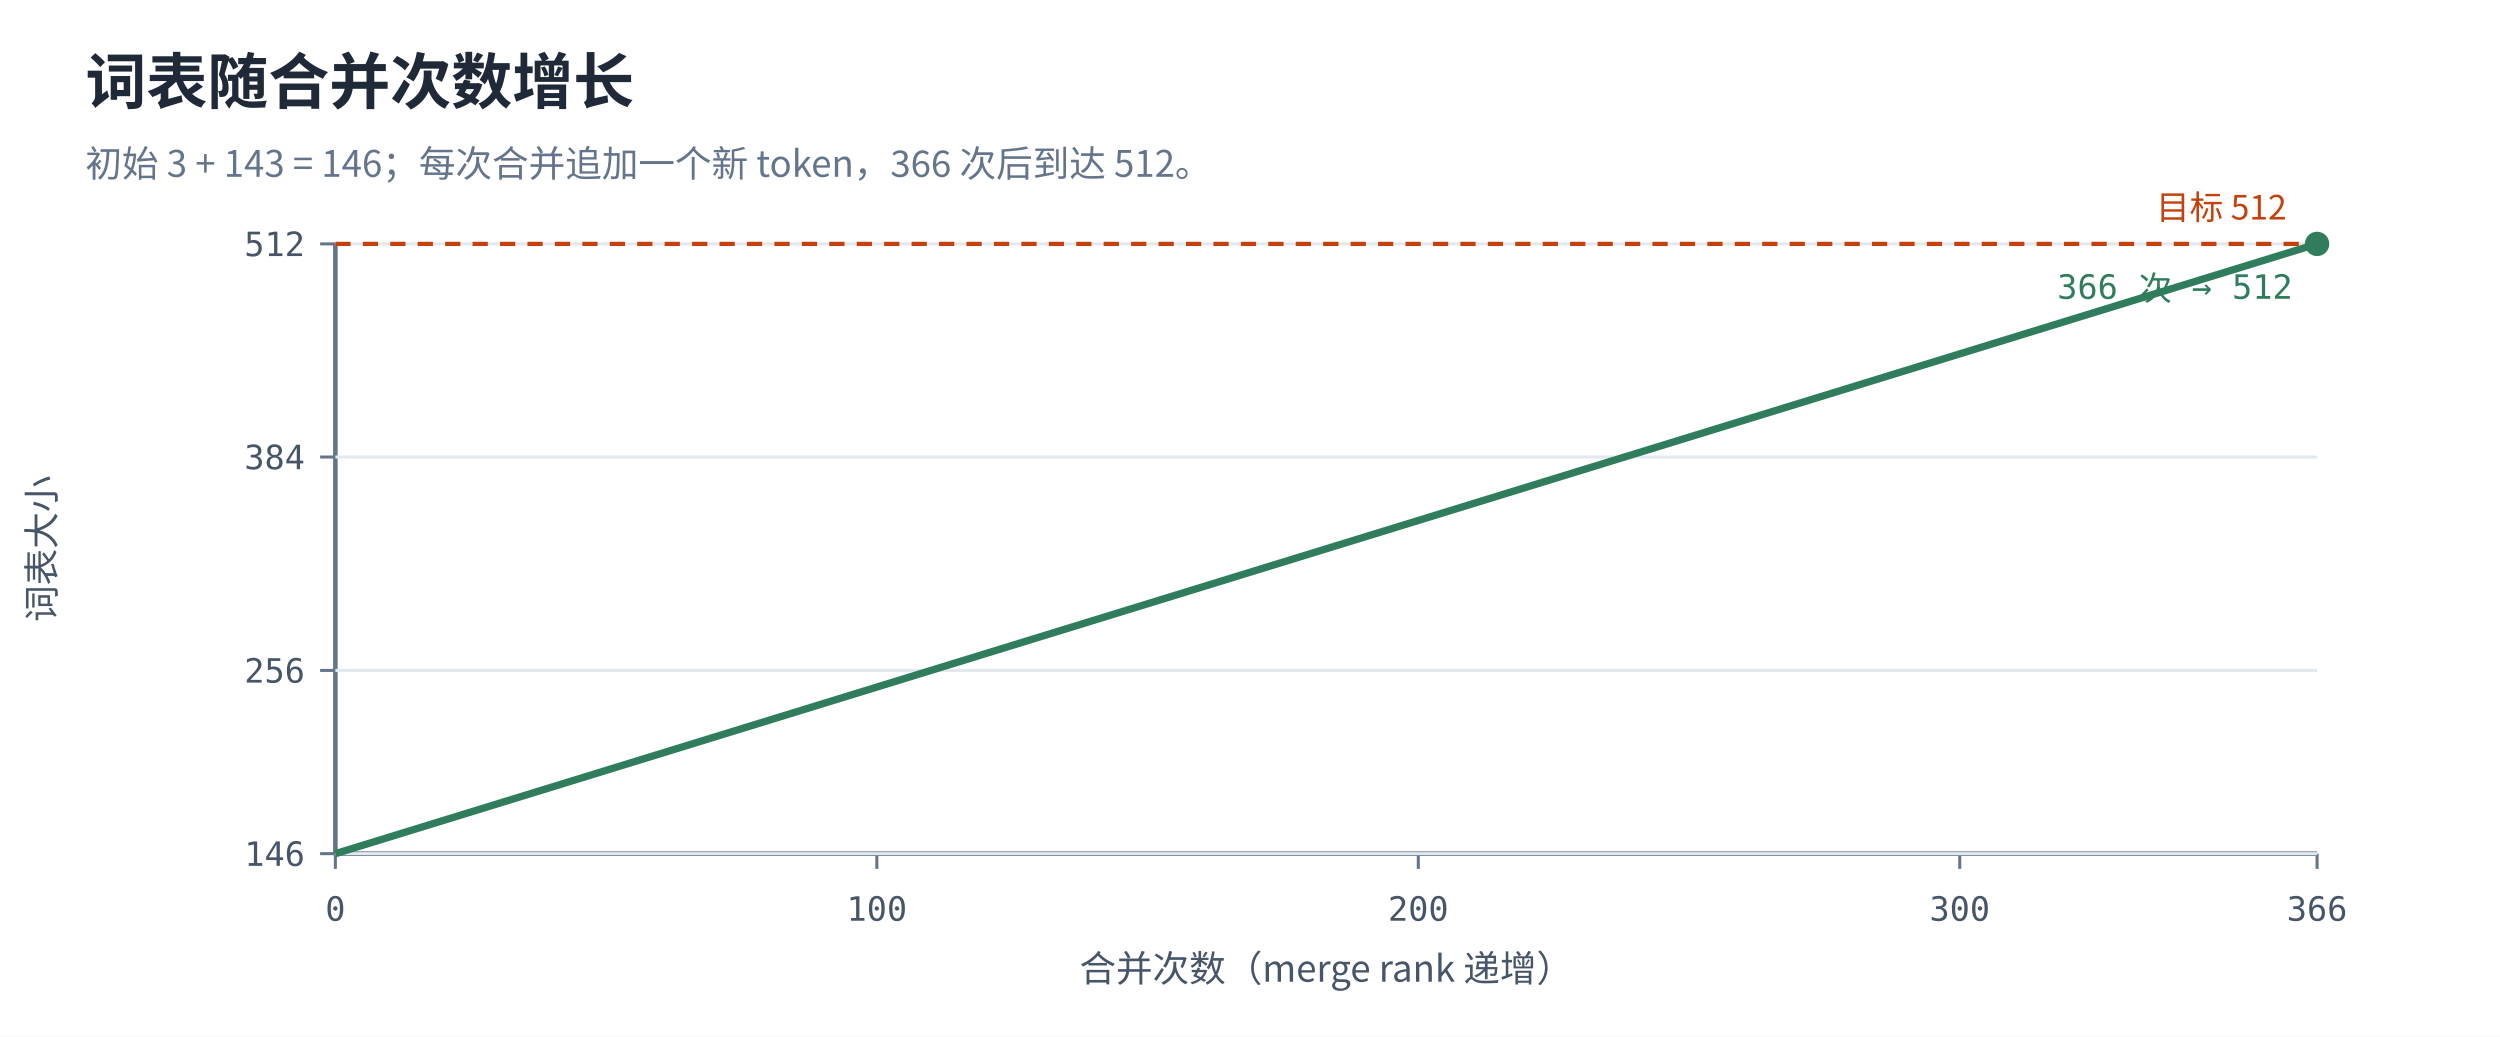
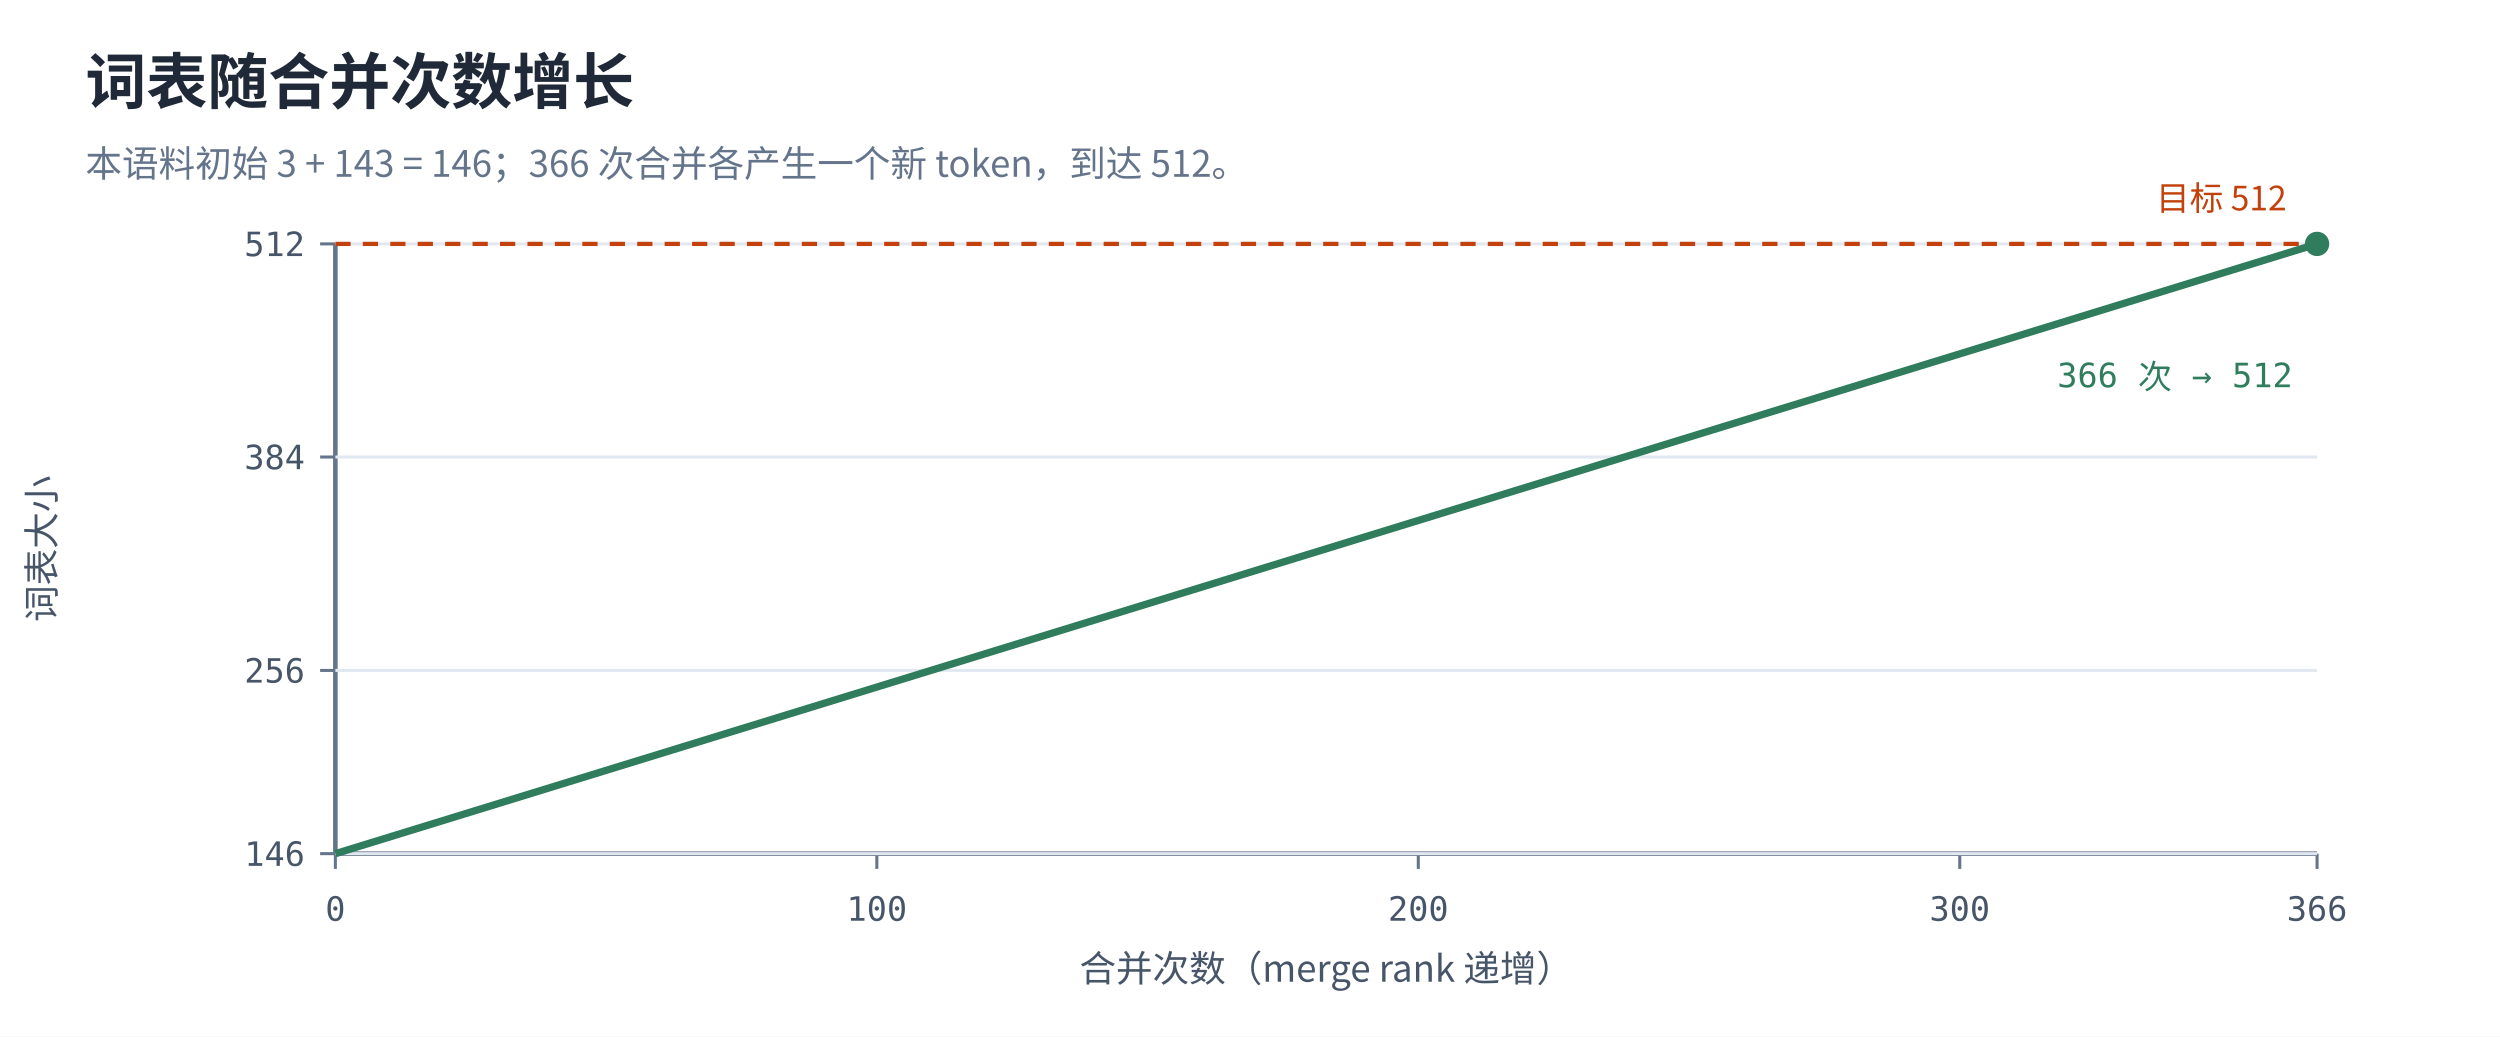
<svg xmlns="http://www.w3.org/2000/svg" width="820" height="340" style="width:100%;height:auto" viewBox="0 0 820 340" role="img" aria-labelledby="title desc">
  <rect width="820" height="340" fill="#ffffff" />
  <text x="28" y="34" font-family="system-ui, 'Noto Sans CJK SC', sans-serif" font-size="20" font-weight="600" fill="#1f2937">词表随合并次数增长</text>
-   <text x="28" y="58" font-family="system-ui, 'Noto Sans CJK SC', sans-serif" font-size="12" fill="#64748b">初始 3 + 143 = 146；每次合并追加一个新 token，366 次后到达 512。</text>
+   <text x="28" y="58" font-family="system-ui, 'Noto Sans CJK SC', sans-serif" font-size="12" fill="#64748b">本语料初始 3 + 143 = 146；366 次合并各产生一个新 token，到达 512。</text>
  <defs>
    <marker id="arrow" markerWidth="7" markerHeight="7" refX="6" refY="3.5" orient="auto">
      <path d="M0,0 L7,3.5 L0,7 z" fill="#64748b" />
    </marker>
  </defs>
  <line x1="110" y1="280" x2="760" y2="280" stroke="#64748b" stroke-width="1.5" />
  <line x1="110" y1="280" x2="110" y2="80" stroke="#64748b" stroke-width="1.5" />
  <line x1="110.0" y1="280" x2="110.0" y2="285" stroke="#64748b" />
  <text x="110.0" y="302" text-anchor="middle" font-family="ui-monospace, monospace" font-size="11" fill="#475569">0</text>
  <line x1="287.6" y1="280" x2="287.6" y2="285" stroke="#64748b" />
  <text x="287.6" y="302" text-anchor="middle" font-family="ui-monospace, monospace" font-size="11" fill="#475569">100</text>
  <line x1="465.2" y1="280" x2="465.2" y2="285" stroke="#64748b" />
  <text x="465.2" y="302" text-anchor="middle" font-family="ui-monospace, monospace" font-size="11" fill="#475569">200</text>
  <line x1="642.8" y1="280" x2="642.8" y2="285" stroke="#64748b" />
  <text x="642.8" y="302" text-anchor="middle" font-family="ui-monospace, monospace" font-size="11" fill="#475569">300</text>
  <line x1="760.0" y1="280" x2="760.0" y2="285" stroke="#64748b" />
  <text x="760.0" y="302" text-anchor="middle" font-family="ui-monospace, monospace" font-size="11" fill="#475569">366</text>
  <line x1="105" y1="280.0" x2="110" y2="280.0" stroke="#64748b" />
  <text x="100" y="284.0" text-anchor="end" font-family="ui-monospace, monospace" font-size="11" fill="#475569">146</text>
  <line x1="110" y1="280.0" x2="760" y2="280.0" stroke="#e2e8f0" stroke-width="1" />
  <line x1="105" y1="219.9" x2="110" y2="219.9" stroke="#64748b" />
  <text x="100" y="223.9" text-anchor="end" font-family="ui-monospace, monospace" font-size="11" fill="#475569">256</text>
  <line x1="110" y1="219.9" x2="760" y2="219.9" stroke="#e2e8f0" stroke-width="1" />
  <line x1="105" y1="149.9" x2="110" y2="149.9" stroke="#64748b" />
  <text x="100" y="153.9" text-anchor="end" font-family="ui-monospace, monospace" font-size="11" fill="#475569">384</text>
  <line x1="110" y1="149.9" x2="760" y2="149.9" stroke="#e2e8f0" stroke-width="1" />
  <line x1="105" y1="80.0" x2="110" y2="80.0" stroke="#64748b" />
  <text x="100" y="84.0" text-anchor="end" font-family="ui-monospace, monospace" font-size="11" fill="#475569">512</text>
  <line x1="110" y1="80.0" x2="760" y2="80.0" stroke="#e2e8f0" stroke-width="1" />
  <line x1="110.0" y1="280.0" x2="760.0" y2="80.0" stroke="#2f7d5c" stroke-width="2.4" />
  <line x1="110" y1="80.0" x2="760" y2="80.0" stroke="#c2410c" stroke-width="1.4" stroke-dasharray="5 4" />
  <circle cx="760.0" cy="80.0" r="4" fill="#2f7d5c" />
-   <text x="750" y="72.0" text-anchor="end" font-family="system-ui, 'Noto Sans CJK SC', sans-serif" font-size="11" fill="#c2410c">目标 512</text>
-   <text x="752.0" y="98.0" text-anchor="end" font-family="ui-monospace, monospace" font-size="11" fill="#2f7d5c">366 次 → 512</text>
+   <text x="750" y="69.0" text-anchor="end" font-family="system-ui, 'Noto Sans CJK SC', sans-serif" font-size="11" fill="#c2410c">目标 512</text>
+   <text x="752.0" y="127.0" text-anchor="end" font-family="ui-monospace, monospace" font-size="11" fill="#2f7d5c">366 次 → 512</text>
  <text x="435.0" y="322" text-anchor="middle" font-family="system-ui, 'Noto Sans CJK SC', sans-serif" font-size="12" fill="#475569">合并次数（merge rank 递增）</text>
  <text x="18" y="180.0" transform="rotate(-90 18 180.0)" text-anchor="middle" font-family="system-ui, 'Noto Sans CJK SC', sans-serif" font-size="12" fill="#475569">词表大小</text>
</svg>
